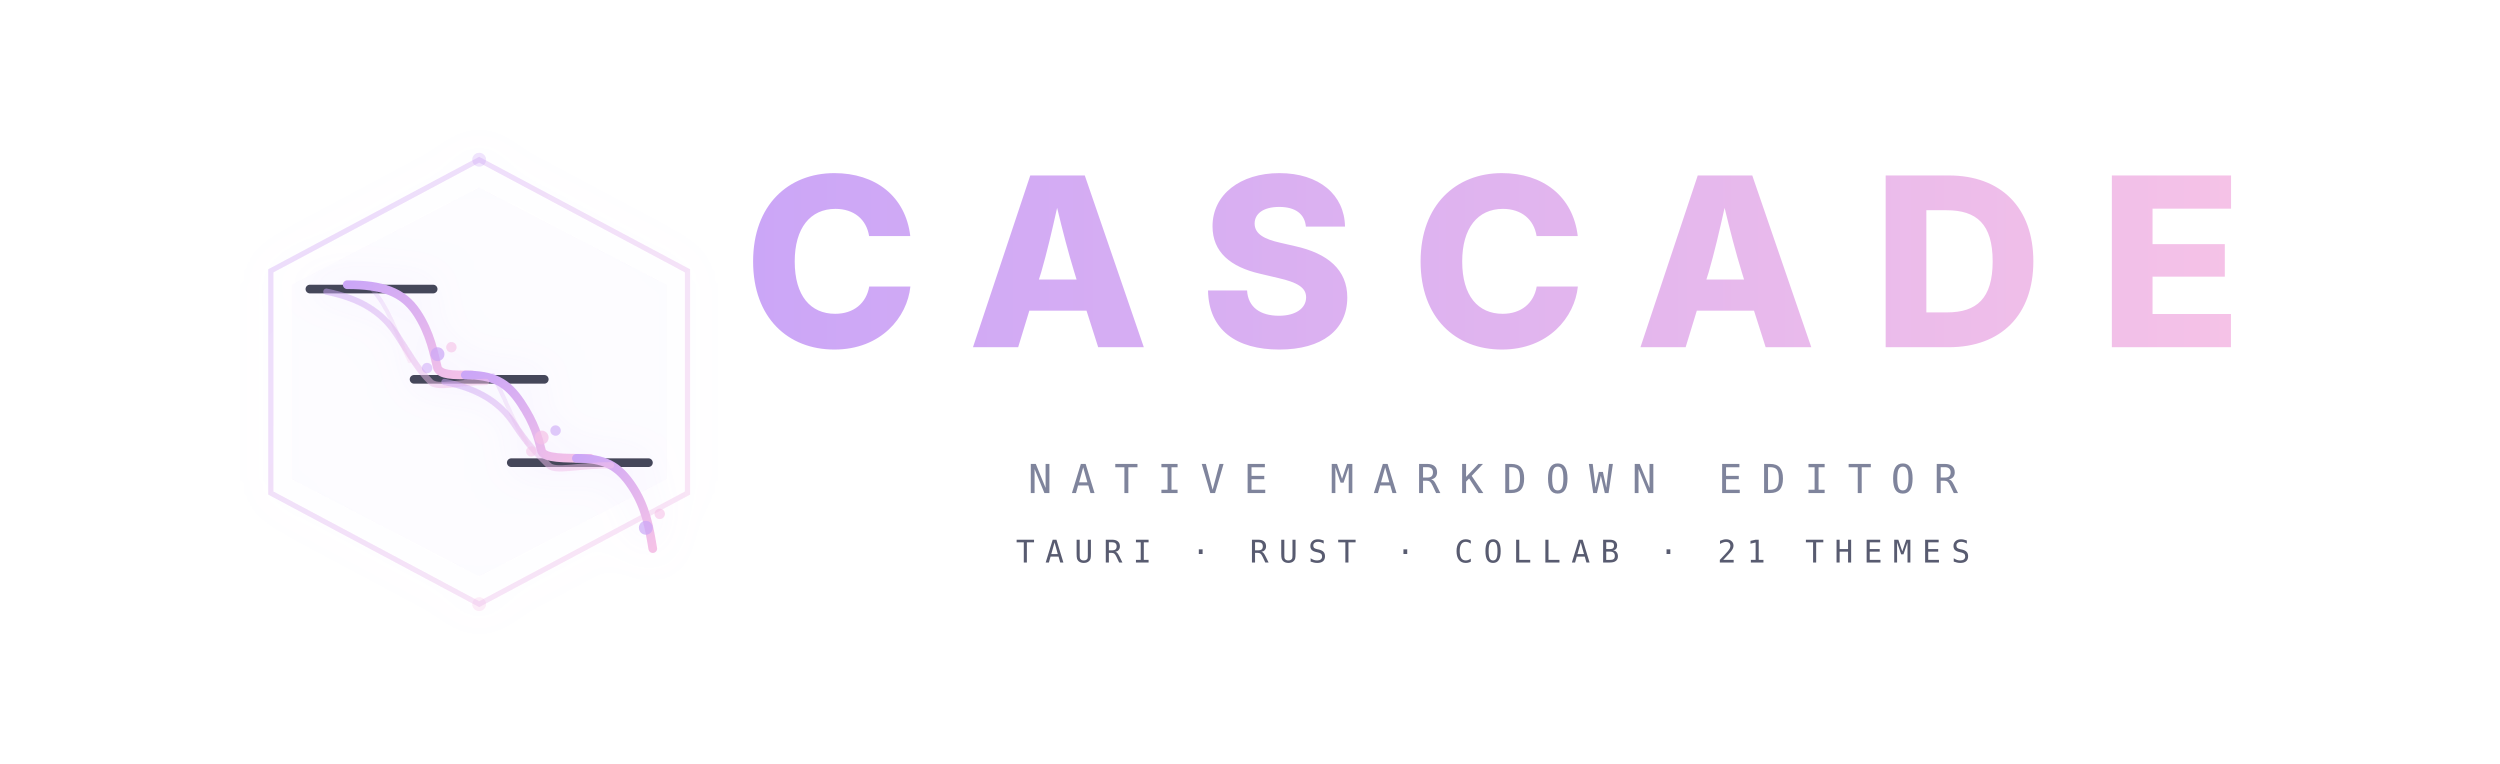
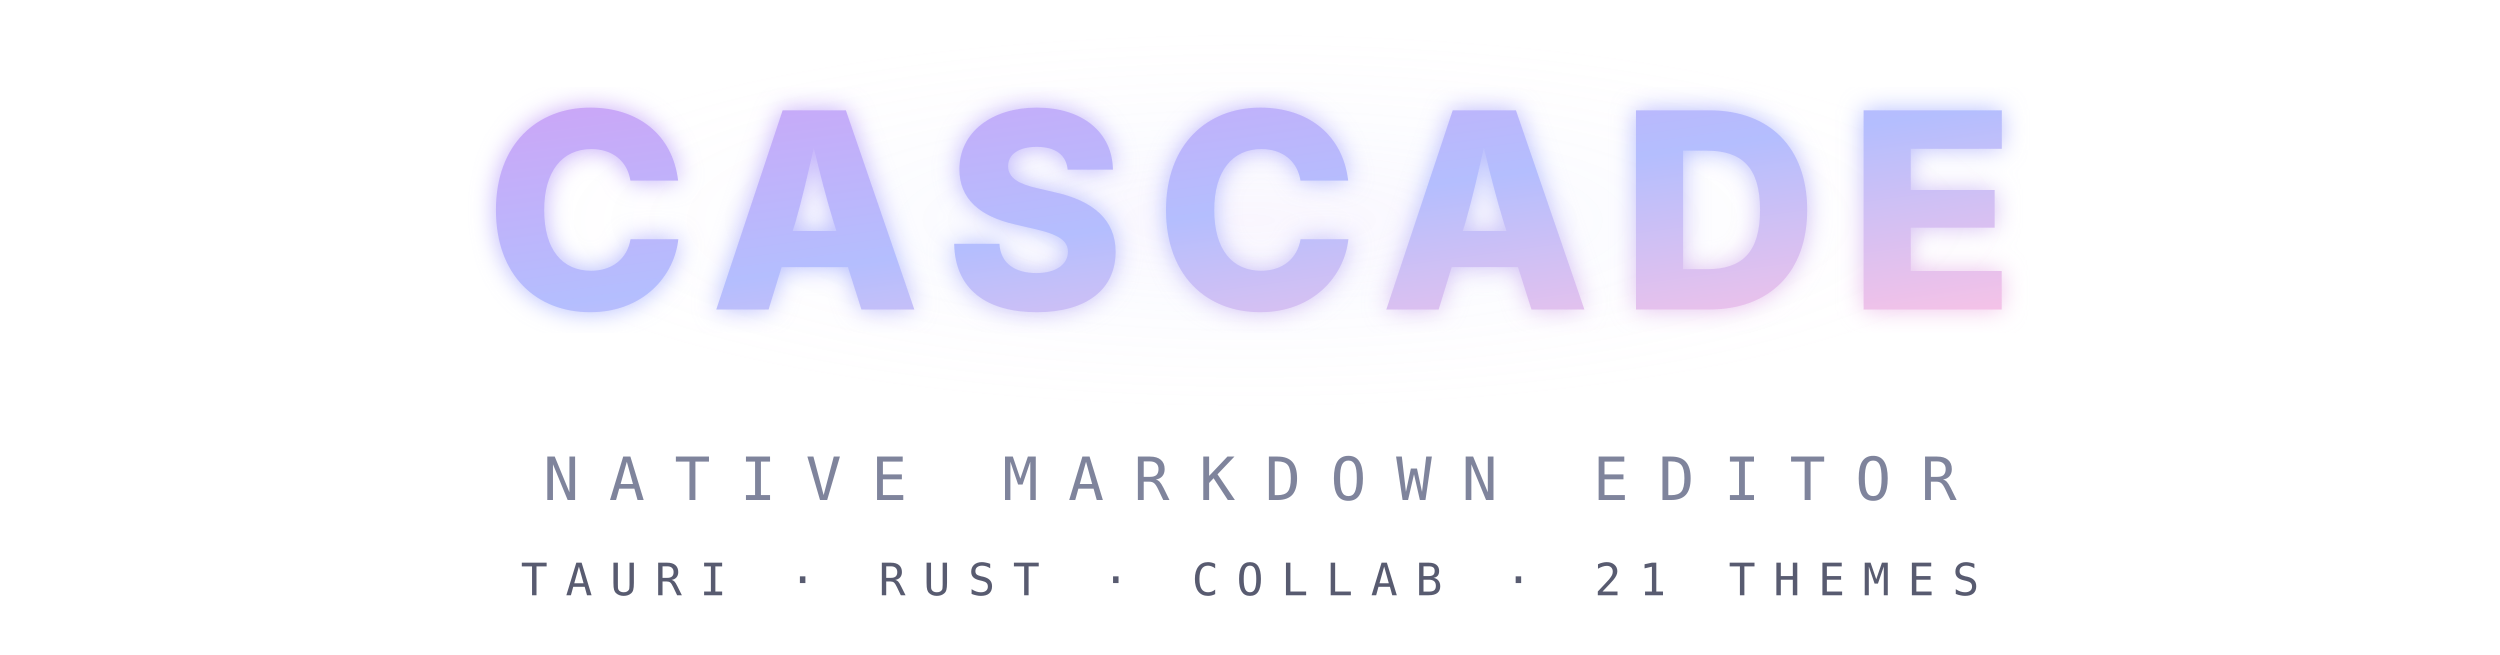
- <svg xmlns="http://www.w3.org/2000/svg" viewBox="0 0 720 220" fill="none">
+ <svg xmlns="http://www.w3.org/2000/svg" viewBox="0 0 420 110" fill="none">
  <defs>
-     <linearGradient id="g1" x1="0%" y1="0%" x2="100%" y2="100%">
+     <linearGradient id="grad" x1="0%" y1="0%" x2="100%" y2="100%">
      <stop offset="0%" stop-color="#cba6f7" />
+       <stop offset="50%" stop-color="#b4befe" />
      <stop offset="100%" stop-color="#f5c2e7" />
    </linearGradient>
-     <linearGradient id="g2" x1="0%" y1="0%" x2="100%" y2="100%">
-       <stop offset="0%" stop-color="#cba6f7" stop-opacity="0.5" />
-       <stop offset="100%" stop-color="#f5c2e7" stop-opacity="0.5" />
-     </linearGradient>
-     <linearGradient id="g3" x1="0%" y1="0%" x2="100%" y2="100%">
-       <stop offset="0%" stop-color="#cba6f7" stop-opacity="0.25" />
-       <stop offset="100%" stop-color="#f5c2e7" stop-opacity="0.25" />
-     </linearGradient>
-     <linearGradient id="title" x1="0%" y1="0%" x2="100%" y2="0%">
-       <stop offset="0%" stop-color="#cba6f7" />
-       <stop offset="100%" stop-color="#f5c2e7" />
-     </linearGradient>
-     <filter id="softglow" x="-30%" y="-30%" width="160%" height="160%">
-       <feGaussianBlur in="SourceAlpha" stdDeviation="6" result="blur" />
-       <feFlood flood-color="#cba6f7" flood-opacity="0.15" result="color" />
-       <feComposite in="color" in2="blur" operator="in" result="shadow" />
-       <feComposite in="SourceGraphic" in2="shadow" operator="over" />
+     <radialGradient id="glow" cx="50%" cy="40%" r="40%">
+       <stop offset="0%" stop-color="#cba6f7" stop-opacity="0.1" />
+       <stop offset="50%" stop-color="#b4befe" stop-opacity="0.04" />
+       <stop offset="100%" stop-color="#f5c2e7" stop-opacity="0" />
+     </radialGradient>
+     <filter id="textglow">
+       <feGaussianBlur in="SourceGraphic" stdDeviation="2" result="blur" />
+       <feComposite in="SourceGraphic" in2="blur" operator="over" />
    </filter>
  </defs>
-   <g transform="translate(58, 40)" filter="url(#softglow)">
-     <path d="M 80 6 L 140 38 L 140 102 L 80 134 L 20 102 L 20 38 Z" fill="none" stroke="url(#g1)" stroke-width="1.5" opacity="0.4" />
-     <path d="M 80 14 L 134 42 L 134 98 L 80 126 L 26 98 L 26 42 Z" fill="#cba6f7" opacity="0.04" />
-     <rect x="30" y="42" width="38" height="2.5" rx="1.25" fill="#45475a" />
-     <rect x="60" y="68" width="40" height="2.5" rx="1.25" fill="#45475a" />
-     <rect x="88" y="92" width="42" height="2.5" rx="1.25" fill="#45475a" />
-     <path d="M42,42 C52,42 58,44 62,50 C66,56 67,62 68,66 C69,68 72,68 78,68" fill="none" stroke="url(#g1)" stroke-width="2.5" stroke-linecap="round" />
-     <path d="M76,68 C84,68 88,70 92,76 C96,82 97,86 98,90 C99,92 104,92 112,92" fill="none" stroke="url(#g1)" stroke-width="2.5" stroke-linecap="round" />
-     <path d="M108,92 C116,92 120,94 124,100 C128,106 129,112 130,118" fill="none" stroke="url(#g1)" stroke-width="2.5" stroke-linecap="round" />
-     <path d="M36,44 C46,46 52,50 56,56 C60,62 62,66 66,70 C68,72 74,70 82,70" fill="none" stroke="url(#g2)" stroke-width="1.8" stroke-linecap="round" />
-     <path d="M70,70 C80,72 86,76 90,82 C94,88 96,90 100,94 C102,96 108,94 118,94" fill="none" stroke="url(#g2)" stroke-width="1.8" stroke-linecap="round" />
-     <path d="M48,42 C54,48 56,56 60,64" fill="none" stroke="url(#g3)" stroke-width="1.2" stroke-linecap="round" />
-     <path d="M84,68 C88,76 90,82 94,88" fill="none" stroke="url(#g3)" stroke-width="1.2" stroke-linecap="round" />
-     <circle cx="68" cy="62" r="2" fill="#cba6f7" opacity="0.7" />
-     <circle cx="72" cy="60" r="1.5" fill="#f5c2e7" opacity="0.6" />
-     <circle cx="65" cy="66" r="1.5" fill="#cba6f7" opacity="0.5" />
-     <circle cx="98" cy="86" r="2" fill="#f5c2e7" opacity="0.7" />
-     <circle cx="102" cy="84" r="1.5" fill="#cba6f7" opacity="0.6" />
-     <circle cx="95" cy="90" r="1.5" fill="#f5c2e7" opacity="0.5" />
-     <circle cx="128" cy="112" r="2" fill="#cba6f7" opacity="0.7" />
-     <circle cx="132" cy="108" r="1.5" fill="#f5c2e7" opacity="0.6" />
-     <circle cx="80" cy="6" r="2" fill="#cba6f7" opacity="0.3" />
-     <circle cx="80" cy="134" r="2" fill="#f5c2e7" opacity="0.3" />
-   </g>
-   <text x="430" y="100" font-family="'SF Pro Display', 'Inter', 'Segoe UI', 'Helvetica Neue', Arial, sans-serif" font-size="68" font-weight="800" letter-spacing="16" fill="url(#title)" text-anchor="middle">CASCADE</text>
-   <line x1="290" y1="118" x2="570" y2="118" stroke="url(#g1)" stroke-width="0.8" opacity="0.25" />
-   <text x="430" y="142" font-family="'SF Mono', 'JetBrains Mono', 'Fira Code', 'Cascadia Code', monospace" font-size="11.5" font-weight="400" letter-spacing="5.5" fill="#7f849c" text-anchor="middle">NATIVE MARKDOWN EDITOR</text>
-   <text x="430" y="162" font-family="'SF Mono', 'JetBrains Mono', 'Fira Code', monospace" font-size="9" font-weight="400" letter-spacing="3" fill="#585b70" text-anchor="middle">TAURI  ·  RUST  ·  COLLAB  ·  21 THEMES</text>
+   <ellipse cx="210" cy="45" rx="160" ry="40" fill="url(#glow)" />
+   <text x="210" y="52" text-anchor="middle" font-family="'Inter', 'SF Pro Display', 'Segoe UI', 'Helvetica Neue', Arial, sans-serif" font-size="46" font-weight="800" fill="url(#grad)" letter-spacing="5" filter="url(#textglow)">CASCADE</text>
+   <line x1="115" y1="68" x2="305" y2="68" stroke="url(#grad)" stroke-width="0.6" opacity="0.2" />
+   <text x="210" y="84" text-anchor="middle" font-family="'JetBrains Mono', 'SF Mono', 'Fira Code', 'Cascadia Code', monospace" font-size="10" font-weight="400" fill="#7f849c" letter-spacing="5">NATIVE MARKDOWN EDITOR</text>
+   <text x="210" y="100" text-anchor="middle" font-family="'JetBrains Mono', 'SF Mono', 'Fira Code', monospace" font-size="7.5" font-weight="400" fill="#585b70" letter-spacing="3">TAURI · RUST · COLLAB · 21 THEMES</text>
</svg>
